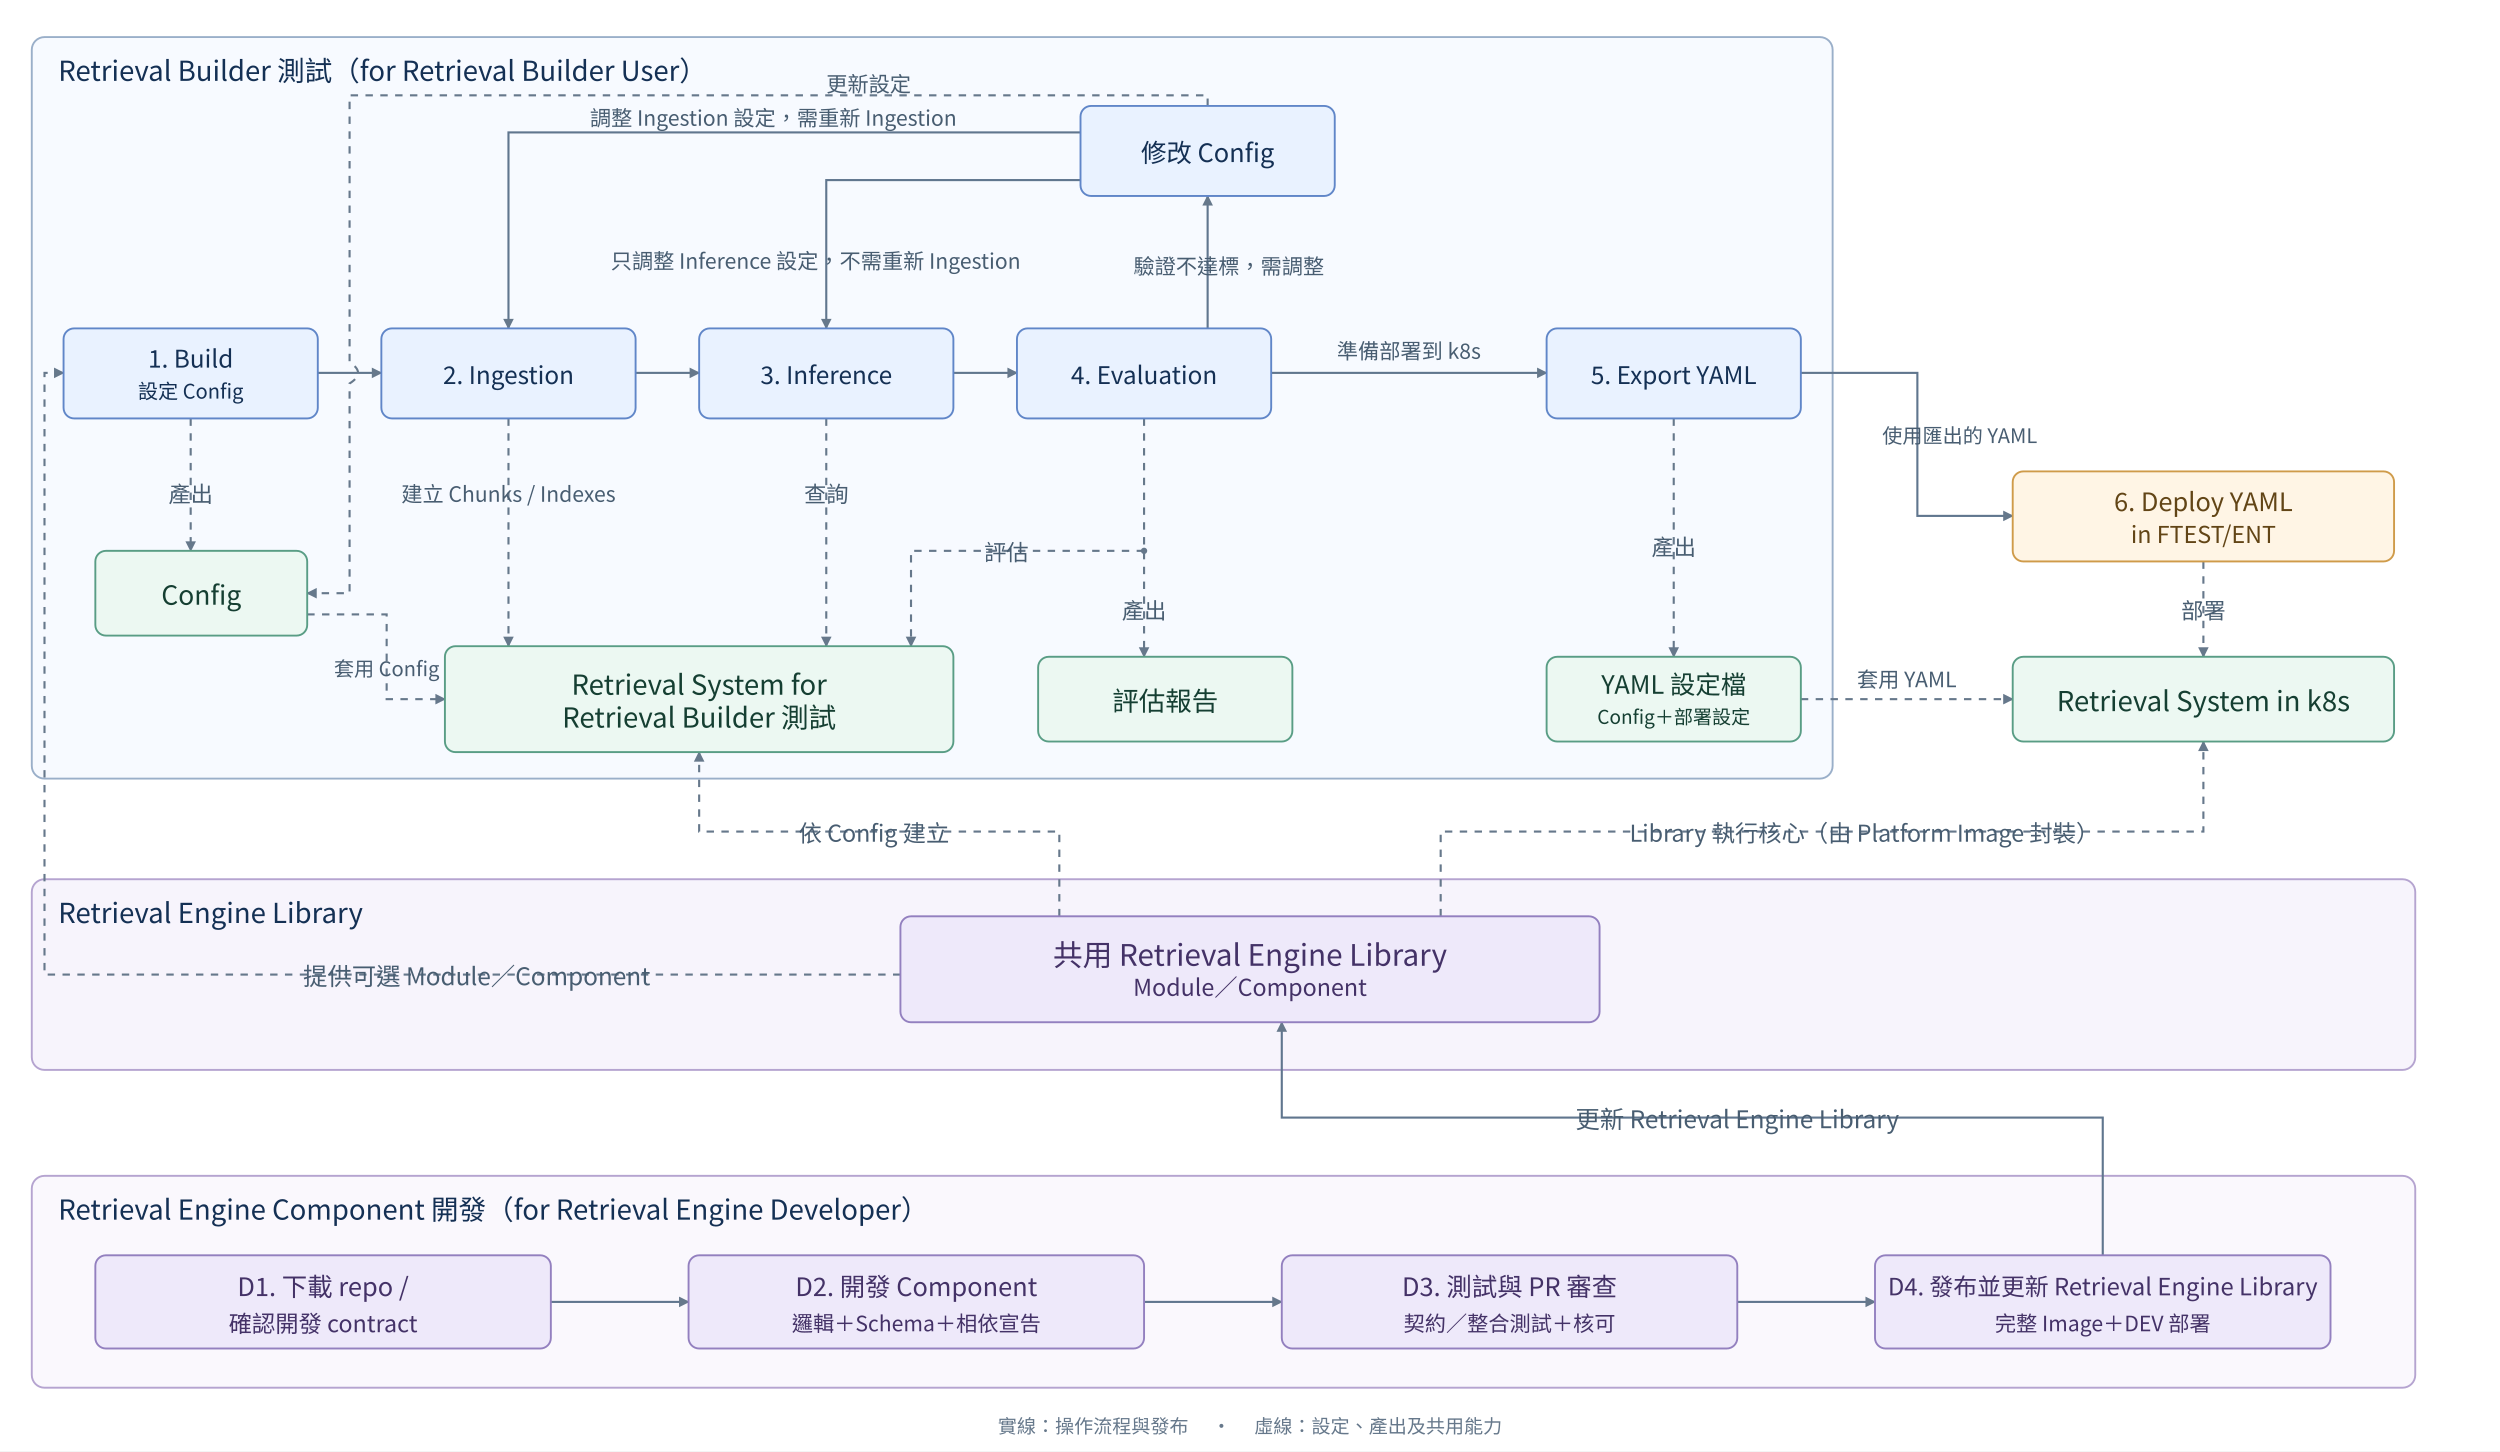
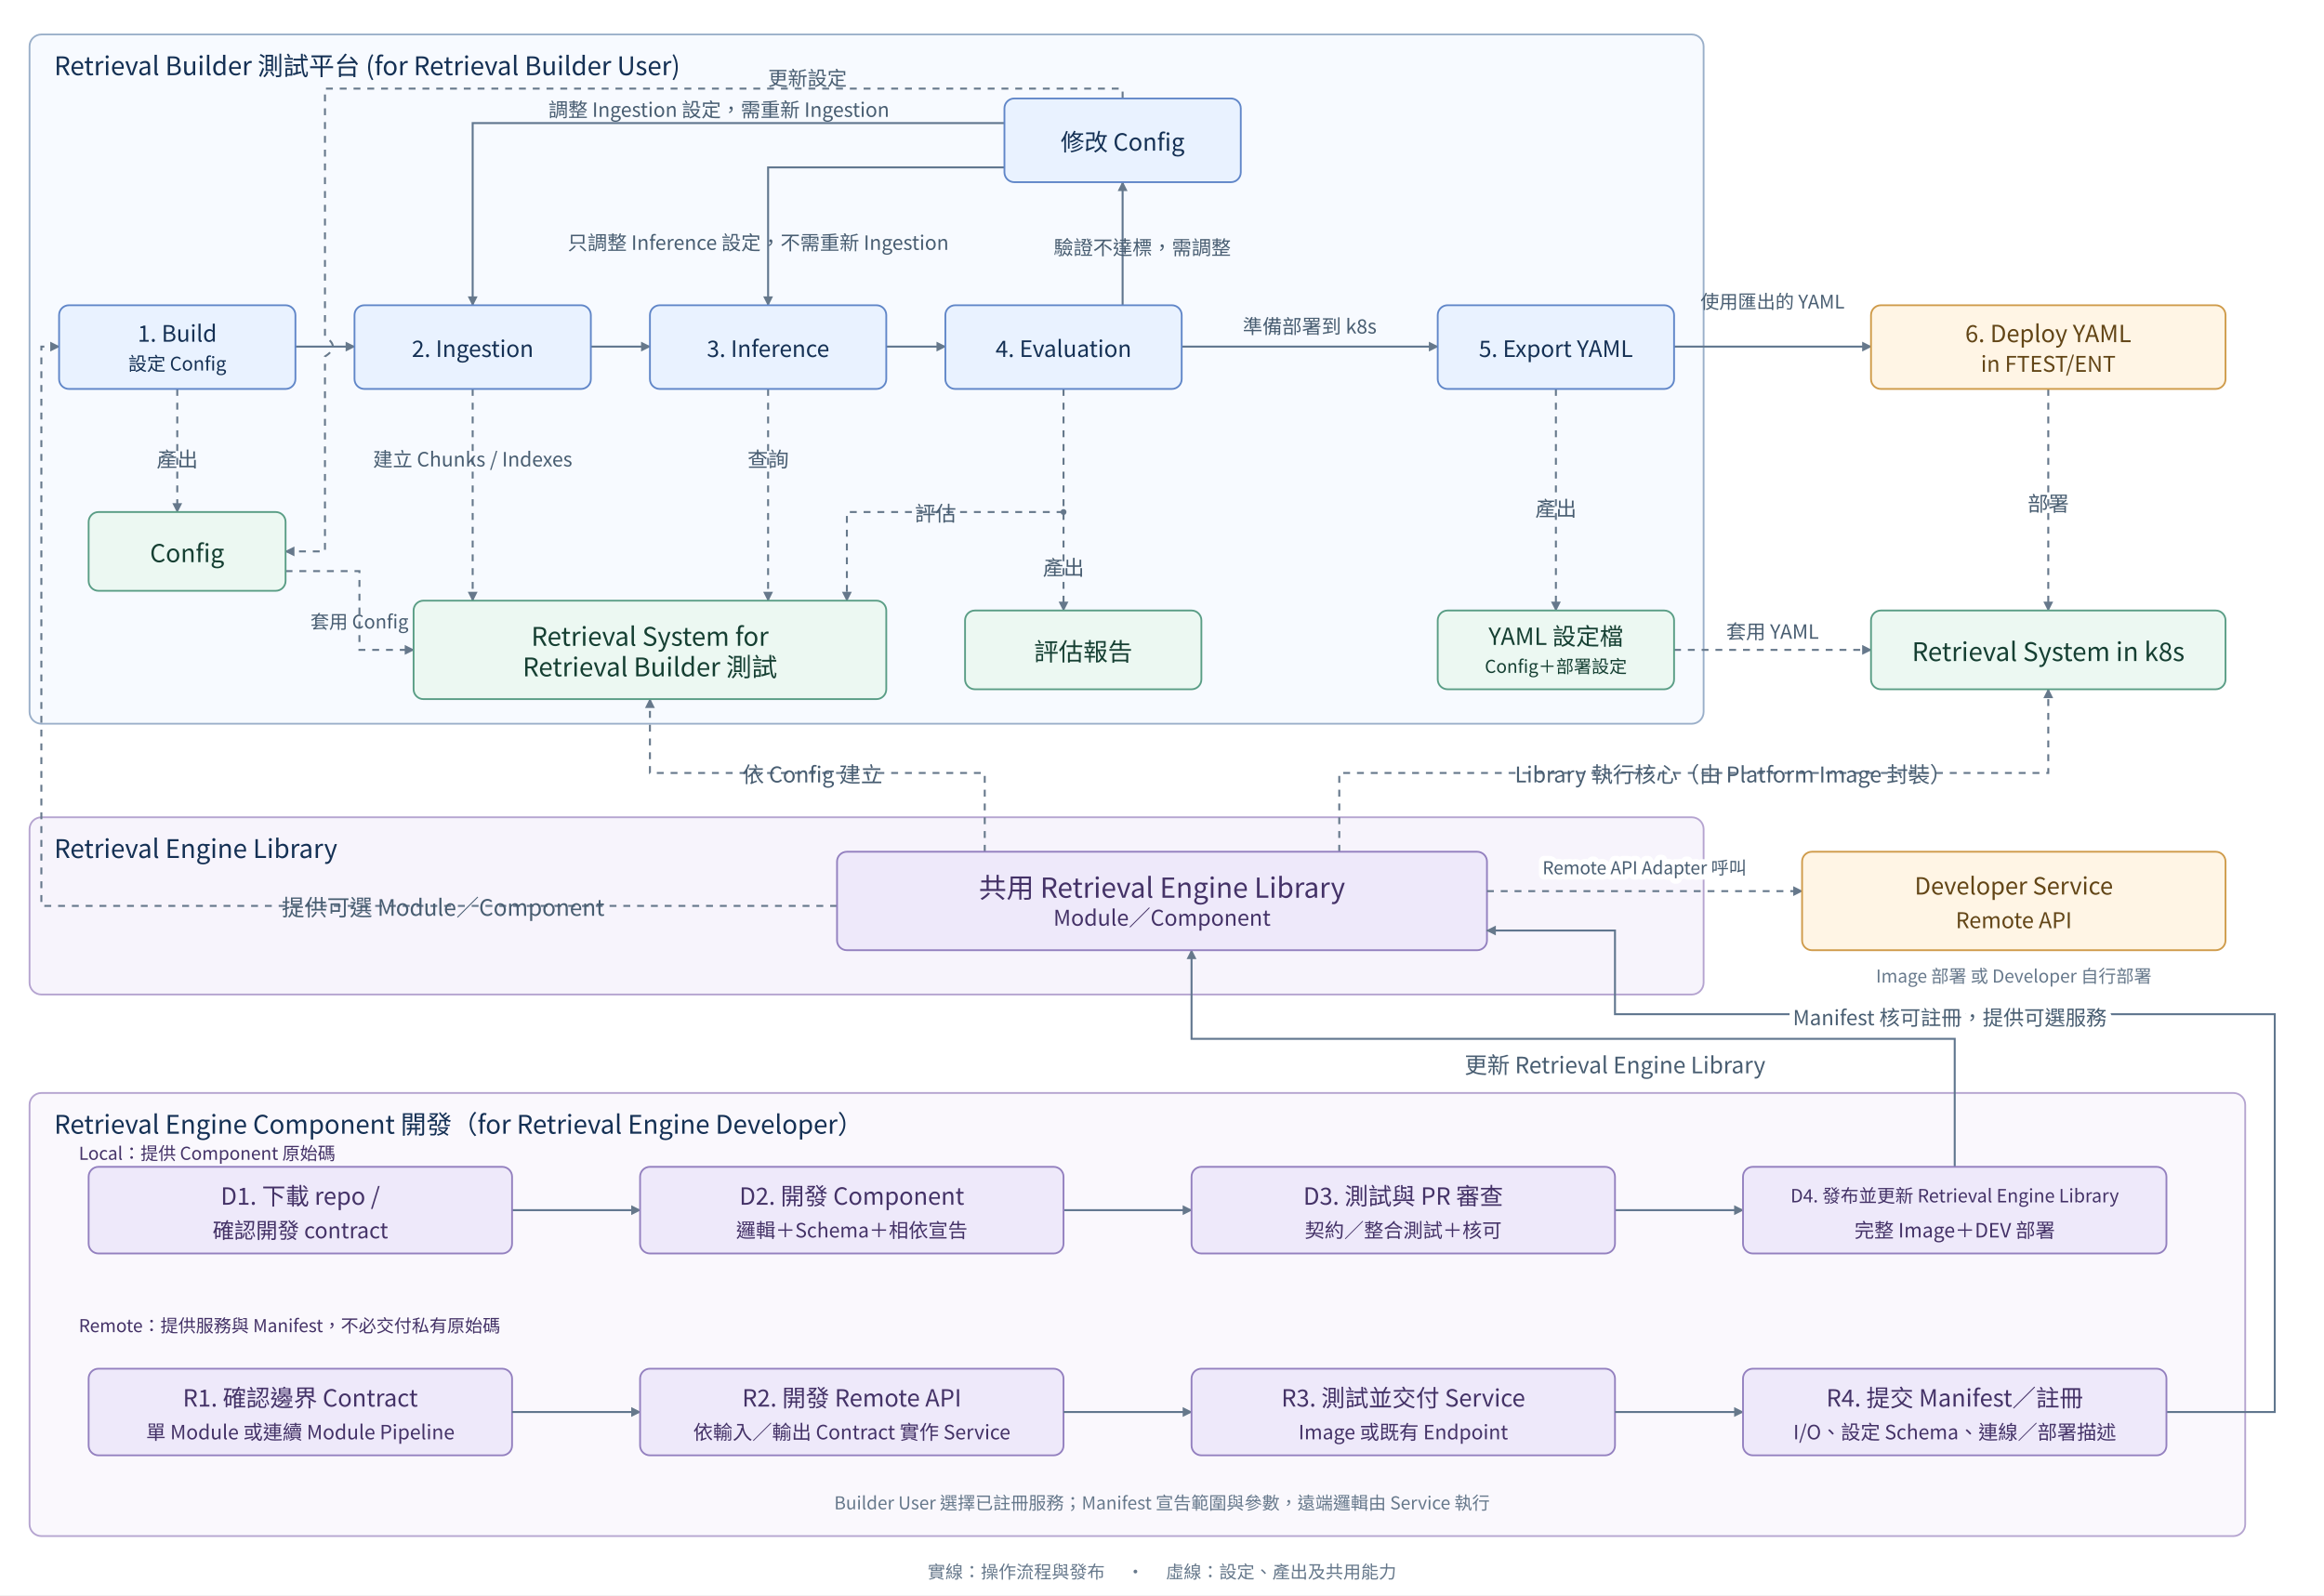
- <svg xmlns="http://www.w3.org/2000/svg" width="2360" height="1370" viewBox="0 0 2360 1370" role="img" aria-labelledby="title desc">
+ <svg xmlns="http://www.w3.org/2000/svg" width="2360" height="1620" viewBox="0 0 2360 1620" role="img" aria-labelledby="title desc">
  <defs>
    <marker id="arrow" markerWidth="10" markerHeight="10" refX="9" refY="5" orient="auto" markerUnits="userSpaceOnUse">
      <path d="M0,0 L10,5 L0,10 Z" fill="#66788b" />
    </marker>
  </defs>
  <style>
text{font-family:'Noto Sans CJK TC','Noto Sans TC','Microsoft JhengHei',sans-serif;font-weight:400;text-anchor:middle;dominant-baseline:central;fill:#143054}
.step rect{fill:#e9f2ff;stroke:#6086c8}.object rect{fill:#ecf8f2;stroke:#599d85}.object text{fill:#153f32}
.deploy rect{fill:#fff5e5;stroke:#cf9b4a}.deploy text{fill:#624516}.engine rect{fill:#eee9fa;stroke:#9380bf}.engine text{fill:#443267}
.node rect{stroke-width:1.8}.edge{fill:none;stroke:#60768e;stroke-width:2;marker-end:url(#arrow)}
.relation{stroke:#66788b;stroke-dasharray:7 7}.edge-label{fill:#485d71;stroke:white;stroke-width:11;stroke-linejoin:round;paint-order:stroke fill}
.frame-title{font-size:26;text-anchor:start;font-weight:500}.note{font-size:18;fill:#66788b}
</style>
-   <rect width="2360" height="1370" fill="white" />
+   <rect width="2360" height="1620" fill="white" />
  <g id="BUILDER" class="frame">
    <rect x="30" y="35" width="1700" height="700" rx="12" fill="#f7faff" stroke="#9aafc9" stroke-width="1.8" />
-     <text class="frame-title" x="55" y="65" style="stroke:none">Retrieval Builder 測試（for Retrieval Builder User）</text>
+     <text class="frame-title" x="55" y="65" style="stroke:none">Retrieval Builder 測試平台 (for Retrieval Builder User)</text>
  </g>
  <g id="ENGINE" class="frame">
-     <rect x="30" y="830" width="2250" height="180" rx="12" fill="#f7f4fc" stroke="#b5a4d0" stroke-width="1.8" />
+     <rect x="30" y="830" width="1700" height="180" rx="12" fill="#f7f4fc" stroke="#b5a4d0" stroke-width="1.8" />
    <text class="frame-title" x="55" y="860" style="stroke:none">Retrieval Engine Library</text>
  </g>
  <g id="DEVELOPMENT" class="frame">
-     <rect x="30" y="1110" width="2250" height="200" rx="12" fill="#faf8fd" stroke="#b5a4d0" stroke-width="1.8" />
+     <rect x="30" y="1110" width="2250" height="450" rx="12" fill="#faf8fd" stroke="#b5a4d0" stroke-width="1.8" />
    <text class="frame-title" x="55" y="1140" style="stroke:none">Retrieval Engine Component 開發（for Retrieval Engine Developer）</text>
  </g>
  <path id="edge-B-I" data-source="B" data-target="I" data-label="" class="edge" d="M300,352 L360,352" />
  <path id="edge-I-Q" data-source="I" data-target="Q" data-label="" class="edge" d="M600,352 L660,352" />
  <path id="edge-Q-E" data-source="Q" data-target="E" data-label="" class="edge" d="M900,352 L960,352" />
  <path id="edge-E-X" data-source="E" data-target="X" data-label="準備部署到 k8s" class="edge" d="M1200,352 L1460,352" />
  <path id="edge-E-C" data-source="E" data-target="C" data-label="驗證不達標，需調整" class="edge" d="M1140,310 L1140,185" />
  <path id="edge-C-I" data-source="C" data-target="I" data-label="調整 Ingestion 設定，需重新 Ingestion" class="edge" d="M1020,125 L480,125 L480,310" />
  <path id="edge-C-Q" data-source="C" data-target="Q" data-label="只調整 Inference 設定，不需重新 Ingestion" class="edge" d="M1020,170 L780,170 L780,310" />
  <path id="edge-B-F" data-source="B" data-target="F" data-label="產出" class="edge relation" d="M180,395 L180,520" />
  <path id="edge-C-F" data-source="C" data-target="F" data-label="更新設定" class="edge relation" d="M1140,100 L1140,90 L330,90 L330,342 Q346,352 330,362 L330,560 L290,560" />
  <path id="edge-F-S" data-source="F" data-target="S" data-label="套用 Config" class="edge relation" d="M290,580 L365,580 L365,660 L420,660" />
  <path id="edge-I-S" data-source="I" data-target="S" data-label="建立 Chunks / Indexes" class="edge relation" d="M480,395 L480,610" />
  <path id="edge-Q-S" data-source="Q" data-target="S" data-label="查詢" class="edge relation" d="M780,395 L780,610" />
  <path id="edge-E-S" data-source="E" data-target="S" data-label="評估" class="edge relation" d="M1080,520 L860,520 L860,610" />
  <path id="edge-E-R" data-source="E" data-target="R" data-label="產出" class="edge relation" d="M1080,395 L1080,620" />
  <path id="edge-X-Y" data-source="X" data-target="Y" data-label="產出" class="edge relation" d="M1580,395 L1580,620" />
-   <path id="edge-X-D" data-source="X" data-target="D" data-label="使用匯出的 YAML" class="edge" d="M1700,352 L1810,352 L1810,487 L1900,487" />
-   <path id="edge-D-K" data-source="D" data-target="K" data-label="部署" class="edge relation" d="M2080,530 L2080,620" />
+   <path id="edge-X-D" data-source="X" data-target="D" data-label="使用匯出的 YAML" class="edge" d="M1700,352 L1900,352" />
+   <path id="edge-D-K" data-source="D" data-target="K" data-label="部署" class="edge relation" d="M2080,395 L2080,620" />
  <path id="edge-Y-K" data-source="Y" data-target="K" data-label="套用 YAML" class="edge relation" d="M1700,660 L1900,660" />
  <path id="edge-GE-S" data-source="GE" data-target="S" data-label="依 Config 建立" class="edge relation" d="M1000,865 L1000,785 L660,785 L660,710" />
  <path id="edge-GE-K" data-source="GE" data-target="K" data-label="Library 執行核心（由 Platform Image 封裝）" class="edge relation" d="M1360,865 L1360,785 L2080,785 L2080,700" />
  <path id="edge-GE-B" data-source="GE" data-target="B" data-label="提供可選 Module／Component" class="edge relation" d="M850,920 L42,920 L42,352 L60,352" />
  <path id="edge-DEV4-GE" data-source="DEV4" data-target="GE" data-label="更新 Retrieval Engine Library" class="edge" d="M1985,1185 L1985,1055 L1210,1055 L1210,965" />
  <circle cx="1080" cy="520" r="3" fill="#66788b" />
  <g id="B" class="node step" data-label="1. Build（設定 Config）">
    <rect x="60" y="310" width="240" height="85" rx="10" />
    <text x="180.0" y="337.0" font-size="23" style="stroke:none">1. Build</text>
    <text x="180.0" y="368.0" font-size="19" style="stroke:none">設定 Config</text>
  </g>
  <g id="I" class="node step" data-label="2. Ingestion">
    <rect x="360" y="310" width="240" height="85" rx="10" />
    <text x="480.0" y="352.5" font-size="23" style="stroke:none">2. Ingestion</text>
  </g>
  <g id="Q" class="node step" data-label="3. Inference">
    <rect x="660" y="310" width="240" height="85" rx="10" />
    <text x="780.0" y="352.5" font-size="23" style="stroke:none">3. Inference</text>
  </g>
  <g id="E" class="node step" data-label="4. Evaluation">
    <rect x="960" y="310" width="240" height="85" rx="10" />
    <text x="1080.0" y="352.5" font-size="23" style="stroke:none">4. Evaluation</text>
  </g>
  <g id="X" class="node step" data-label="5. Export YAML">
    <rect x="1460" y="310" width="240" height="85" rx="10" />
    <text x="1580.0" y="352.5" font-size="23" style="stroke:none">5. Export YAML</text>
  </g>
  <g id="C" class="node step" data-label="修改 Config">
    <rect x="1020" y="100" width="240" height="85" rx="10" />
    <text x="1140.0" y="142.5" font-size="24" style="stroke:none">修改 Config</text>
  </g>
  <g id="F" class="node object" data-label="Config">
    <rect x="90" y="520" width="200" height="80" rx="10" />
    <text x="190.0" y="560.0" font-size="25" style="stroke:none">Config</text>
  </g>
  <g id="S" class="node object" data-label="Retrieval System for Retrieval Builder 測試">
    <rect x="420" y="610" width="480" height="100" rx="10" />
    <text x="660.0" y="644.5" font-size="26" style="stroke:none">Retrieval System for</text>
    <text x="660.0" y="675.5" font-size="26" style="stroke:none">Retrieval Builder 測試</text>
  </g>
  <g id="R" class="node object" data-label="評估報告">
    <rect x="980" y="620" width="240" height="80" rx="10" />
    <text x="1100.0" y="660.0" font-size="25" style="stroke:none">評估報告</text>
  </g>
  <g id="Y" class="node object" data-label="YAML 設定檔（Config＋部署設定）">
    <rect x="1460" y="620" width="240" height="80" rx="10" />
    <text x="1580.0" y="644.5" font-size="24" style="stroke:none">YAML 設定檔</text>
    <text x="1580.0" y="675.5" font-size="18" style="stroke:none">Config＋部署設定</text>
  </g>
  <g id="D" class="node deploy" data-label="6. Deploy YAML in FTEST/ENT">
-     <rect x="1900" y="445" width="360" height="85" rx="10" />
-     <text x="2080.0" y="472.0" font-size="24" style="stroke:none">6. Deploy YAML</text>
-     <text x="2080.0" y="503.0" font-size="22" style="stroke:none">in FTEST/ENT</text>
+     <rect x="1900" y="310" width="360" height="85" rx="10" />
+     <text x="2080.0" y="337.0" font-size="24" style="stroke:none">6. Deploy YAML</text>
+     <text x="2080.0" y="368.0" font-size="22" style="stroke:none">in FTEST/ENT</text>
  </g>
  <g id="K" class="node object" data-label="Retrieval System in k8s">
    <rect x="1900" y="620" width="360" height="80" rx="10" />
    <text x="2080.0" y="660.0" font-size="26" style="stroke:none">Retrieval System in k8s</text>
  </g>
  <g id="GE" class="node engine" data-label="共用 Retrieval Engine Library（Module／Component）">
    <rect x="850" y="865" width="660" height="100" rx="10" />
    <text x="1180.0" y="899.5" font-size="28" style="stroke:none">共用 Retrieval Engine Library</text>
    <text x="1180.0" y="930.5" font-size="22" style="stroke:none">Module／Component</text>
  </g>
  <text class="edge-label" x="1330" y="330" font-size="20" style="stroke:none">準備部署到 k8s</text>
  <text class="edge-label" x="1160" y="250" font-size="20" style="stroke:none">驗證不達標，需調整</text>
  <text class="edge-label" x="730" y="110" font-size="20" style="stroke:none">調整 Ingestion 設定，需重新 Ingestion</text>
  <text class="edge-label" x="770" y="245" font-size="20" style="stroke:none">只調整 Inference 設定，不需重新 Ingestion</text>
  <text class="edge-label" x="820" y="78" font-size="20" style="stroke:none">更新設定</text>
  <text class="edge-label" x="180" y="465" font-size="21" style="stroke:none">產出</text>
  <text class="edge-label" x="365" y="630" font-size="19" style="stroke:none">套用 Config</text>
  <text class="edge-label" x="480" y="465" font-size="20" style="stroke:none">建立 Chunks / Indexes</text>
  <text class="edge-label" x="780" y="465" font-size="21" style="stroke:none">查詢</text>
  <text class="edge-label" x="950" y="520" font-size="21" style="stroke:none">評估</text>
  <text class="edge-label" x="1080" y="575" font-size="21" style="stroke:none">產出</text>
  <text class="edge-label" x="1580" y="515" font-size="21" style="stroke:none">產出</text>
-   <text class="edge-label" x="1850" y="410" font-size="19" style="stroke:none">使用匯出的 YAML</text>
-   <text class="edge-label" x="2080" y="575" font-size="21" style="stroke:none">部署</text>
+   <text class="edge-label" x="1800" y="305" font-size="19" style="stroke:none">使用匯出的 YAML</text>
+   <text class="edge-label" x="2080" y="510" font-size="21" style="stroke:none">部署</text>
  <text class="edge-label" x="1800" y="640" font-size="20" style="stroke:none">套用 YAML</text>
  <text class="edge-label" x="825" y="785" font-size="22" style="stroke:none">依 Config 建立</text>
  <text class="edge-label" x="1760" y="785" font-size="22" style="stroke:none">Library 執行核心（由 Platform Image 封裝）</text>
  <text class="edge-label" x="450" y="920" font-size="23" style="stroke:none">提供可選 Module／Component</text>
-   <text class="edge-label" x="1640" y="1055" font-size="23" style="stroke:none">更新 Retrieval Engine Library</text>
-   <text class="note" x="1180" y="1345" style="stroke:none">實線：操作流程與發布　 ·　 虛線：設定、產出及共用能力</text>
+   <text class="edge-label" x="1640" y="1080" font-size="23" style="stroke:none">更新 Retrieval Engine Library</text>
+   <text class="note" x="1180" y="1595" style="stroke:none">實線：操作流程與發布　 ·　 虛線：設定、產出及共用能力</text>
+   <text class="note" x="80" y="1170" style="text-anchor:start;fill:#443267">Local：提供 Component 原始碼</text>
  <path id="edge-DEV1-DEV2" data-source="DEV1" data-target="DEV2" data-label="" class="edge" d="M520,1229 L650,1229" />
  <g id="DEV1" class="node engine" data-label="D1. 下載 repo / 確認開發 contract">
    <rect x="90" y="1185" width="430" height="88" rx="10" />
    <text x="305" y="1213" font-size="24" style="stroke:none">D1. 下載 repo /</text>
    <text x="305" y="1248" font-size="22" style="stroke:none">確認開發 contract</text>
  </g>
  <path id="edge-DEV2-DEV3" data-source="DEV2" data-target="DEV3" data-label="" class="edge" d="M1080,1229 L1210,1229" />
  <g id="DEV2" class="node engine" data-label="D2. 開發 Component">
    <rect x="650" y="1185" width="430" height="88" rx="10" />
    <text x="865" y="1213" font-size="24" style="stroke:none">D2. 開發 Component</text>
    <text x="865" y="1248" font-size="20" style="stroke:none">邏輯＋Schema＋相依宣告</text>
  </g>
  <path id="edge-DEV3-DEV4" data-source="DEV3" data-target="DEV4" data-label="" class="edge" d="M1640,1229 L1770,1229" />
  <g id="DEV3" class="node engine" data-label="D3. 測試與 PR 審查">
    <rect x="1210" y="1185" width="430" height="88" rx="10" />
    <text x="1425" y="1213" font-size="24" style="stroke:none">D3. 測試與 PR 審查</text>
    <text x="1425" y="1248" font-size="20" style="stroke:none">契約／整合測試＋核可</text>
  </g>
  <g id="DEV4" class="node engine" data-label="D4. 發布並更新 Retrieval Engine Library">
    <rect x="1770" y="1185" width="430" height="88" rx="10" />
-     <text x="1985" y="1213" font-size="22.5" style="stroke:none">D4. 發布並更新 Retrieval Engine Library</text>
+     <text x="1985" y="1213" font-size="18.5" style="stroke:none">D4. 發布並更新 Retrieval Engine Library</text>
    <text x="1985" y="1248" font-size="20" style="stroke:none">完整 Image＋DEV 部署</text>
  </g>
+   <path id="edge-GE-RS" data-source="GE" data-target="RS" data-label="透過 Remote API Adapter 呼叫" class="edge relation" d="M1510,905 L1830,905" />
+   <text class="edge-label" x="1670" y="880" font-size="18">Remote API Adapter 呼叫</text>
+   <g id="RS" class="node deploy" data-label="Developer Service（Remote API）">
+     <rect x="1830" y="865" width="430" height="100" rx="10" />
+     <text x="2045" y="898" font-size="24">Developer Service</text>
+     <text x="2045" y="933" font-size="22">Remote API</text>
+   </g>
+   <text class="note" x="2045" y="990">Image 部署 或 Developer 自行部署</text>
+   <path id="edge-RDEV4-GE" data-source="RDEV4" data-target="GE" data-label="Manifest 核可註冊，提供可選服務" class="edge" d="M2200,1434 L2310,1434 L2310,1030 L1640,1030 L1640,945 L1510,945" />
+   <text class="edge-label" x="1980" y="1032" font-size="21">Manifest 核可註冊，提供可選服務</text>
+   <text class="note" x="80" y="1345" style="text-anchor:start;fill:#443267">Remote：提供服務與 Manifest，不必交付私有原始碼</text>
+   <g id="RDEV1" class="node engine" data-label="R1. 確認邊界 Contract">
+     <rect x="90" y="1390" width="430" height="88" rx="10" />
+     <text x="305" y="1418" font-size="24">R1. 確認邊界 Contract</text>
+     <text x="305" y="1453" font-size="20">單 Module 或連續 Module Pipeline</text>
+   </g>
+   <path id="edge-RDEV1-RDEV2" data-source="RDEV1" data-target="RDEV2" data-label="" class="edge" d="M520,1434 L650,1434" />
+   <g id="RDEV2" class="node engine" data-label="R2. 開發 Remote API">
+     <rect x="650" y="1390" width="430" height="88" rx="10" />
+     <text x="865" y="1418" font-size="24">R2. 開發 Remote API</text>
+     <text x="865" y="1453" font-size="20">依輸入／輸出 Contract 實作 Service</text>
+   </g>
+   <path id="edge-RDEV2-RDEV3" data-source="RDEV2" data-target="RDEV3" data-label="" class="edge" d="M1080,1434 L1210,1434" />
+   <g id="RDEV3" class="node engine" data-label="R3. 測試並交付 Service">
+     <rect x="1210" y="1390" width="430" height="88" rx="10" />
+     <text x="1425" y="1418" font-size="24">R3. 測試並交付 Service</text>
+     <text x="1425" y="1453" font-size="20">Image 或既有 Endpoint</text>
+   </g>
+   <path id="edge-RDEV3-RDEV4" data-source="RDEV3" data-target="RDEV4" data-label="" class="edge" d="M1640,1434 L1770,1434" />
+   <g id="RDEV4" class="node engine" data-label="R4. 提交 Manifest／註冊">
+     <rect x="1770" y="1390" width="430" height="88" rx="10" />
+     <text x="1985" y="1418" font-size="24">R4. 提交 Manifest／註冊</text>
+     <text x="1985" y="1453" font-size="20">I/O、設定 Schema、連線／部署描述</text>
+   </g>
+   <text class="note" x="1180" y="1525">Builder User 選擇已註冊服務；Manifest 宣告範圍與參數，遠端邏輯由 Service 執行</text>
</svg>
